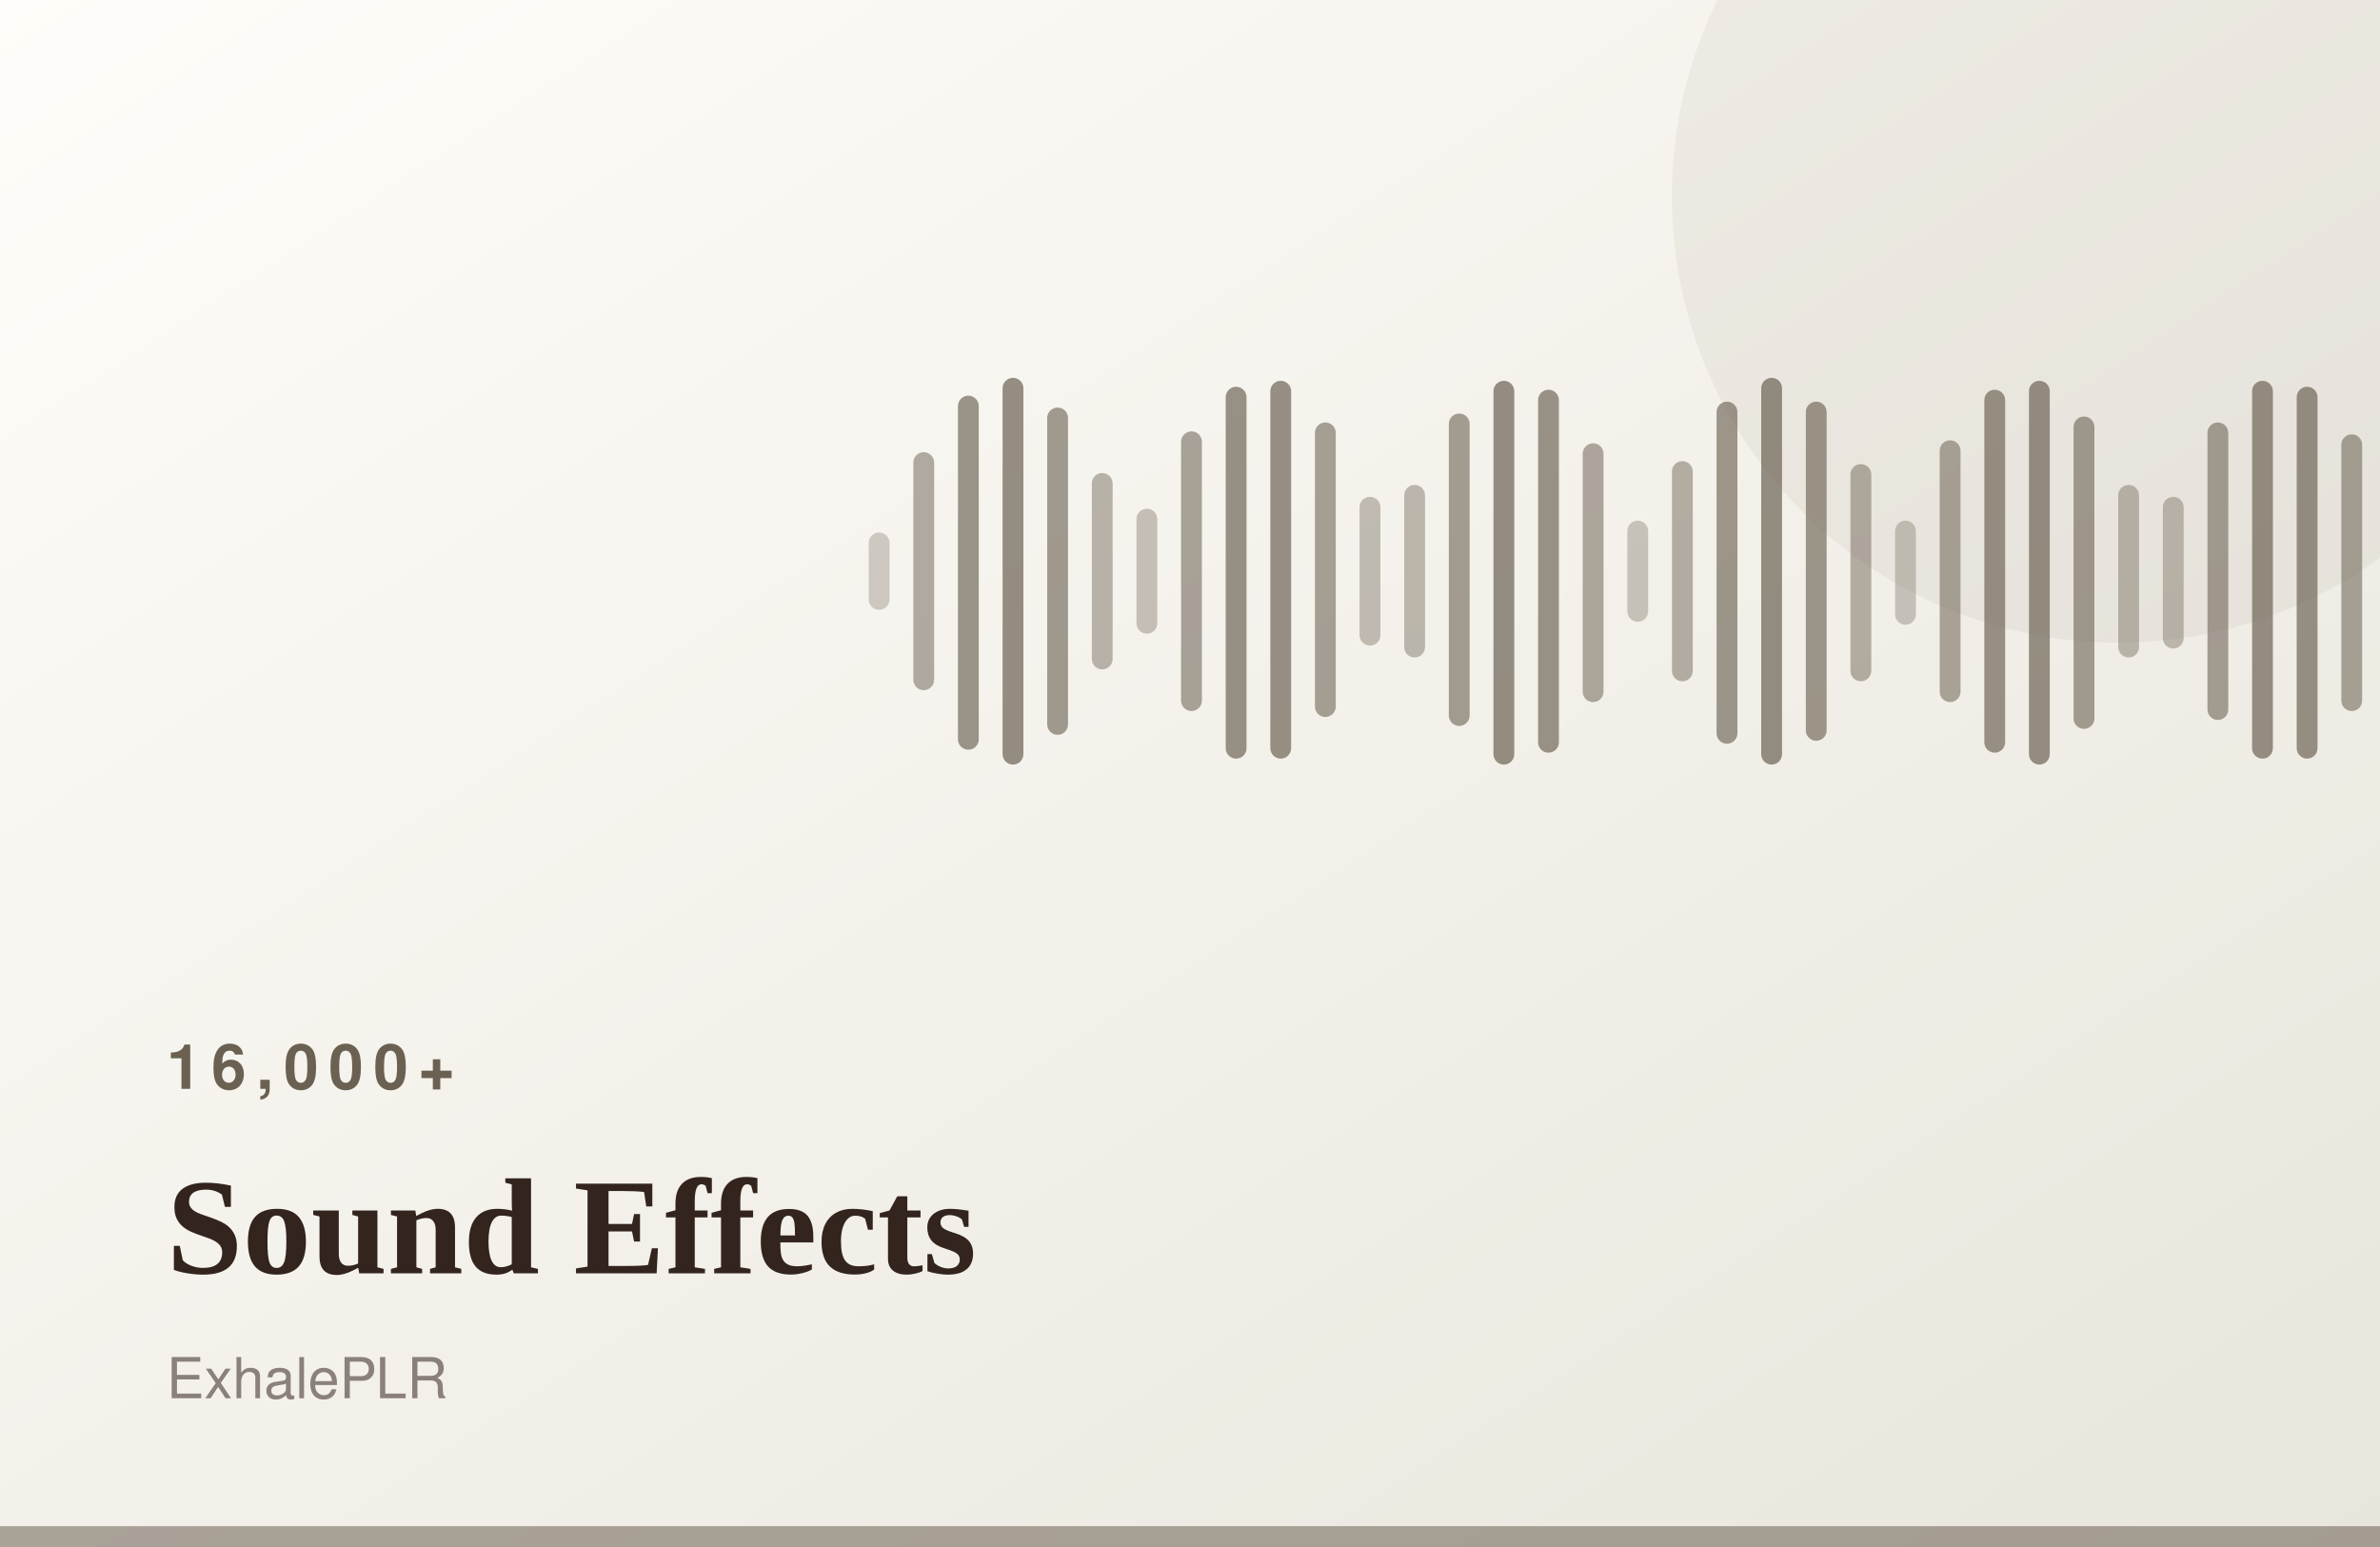
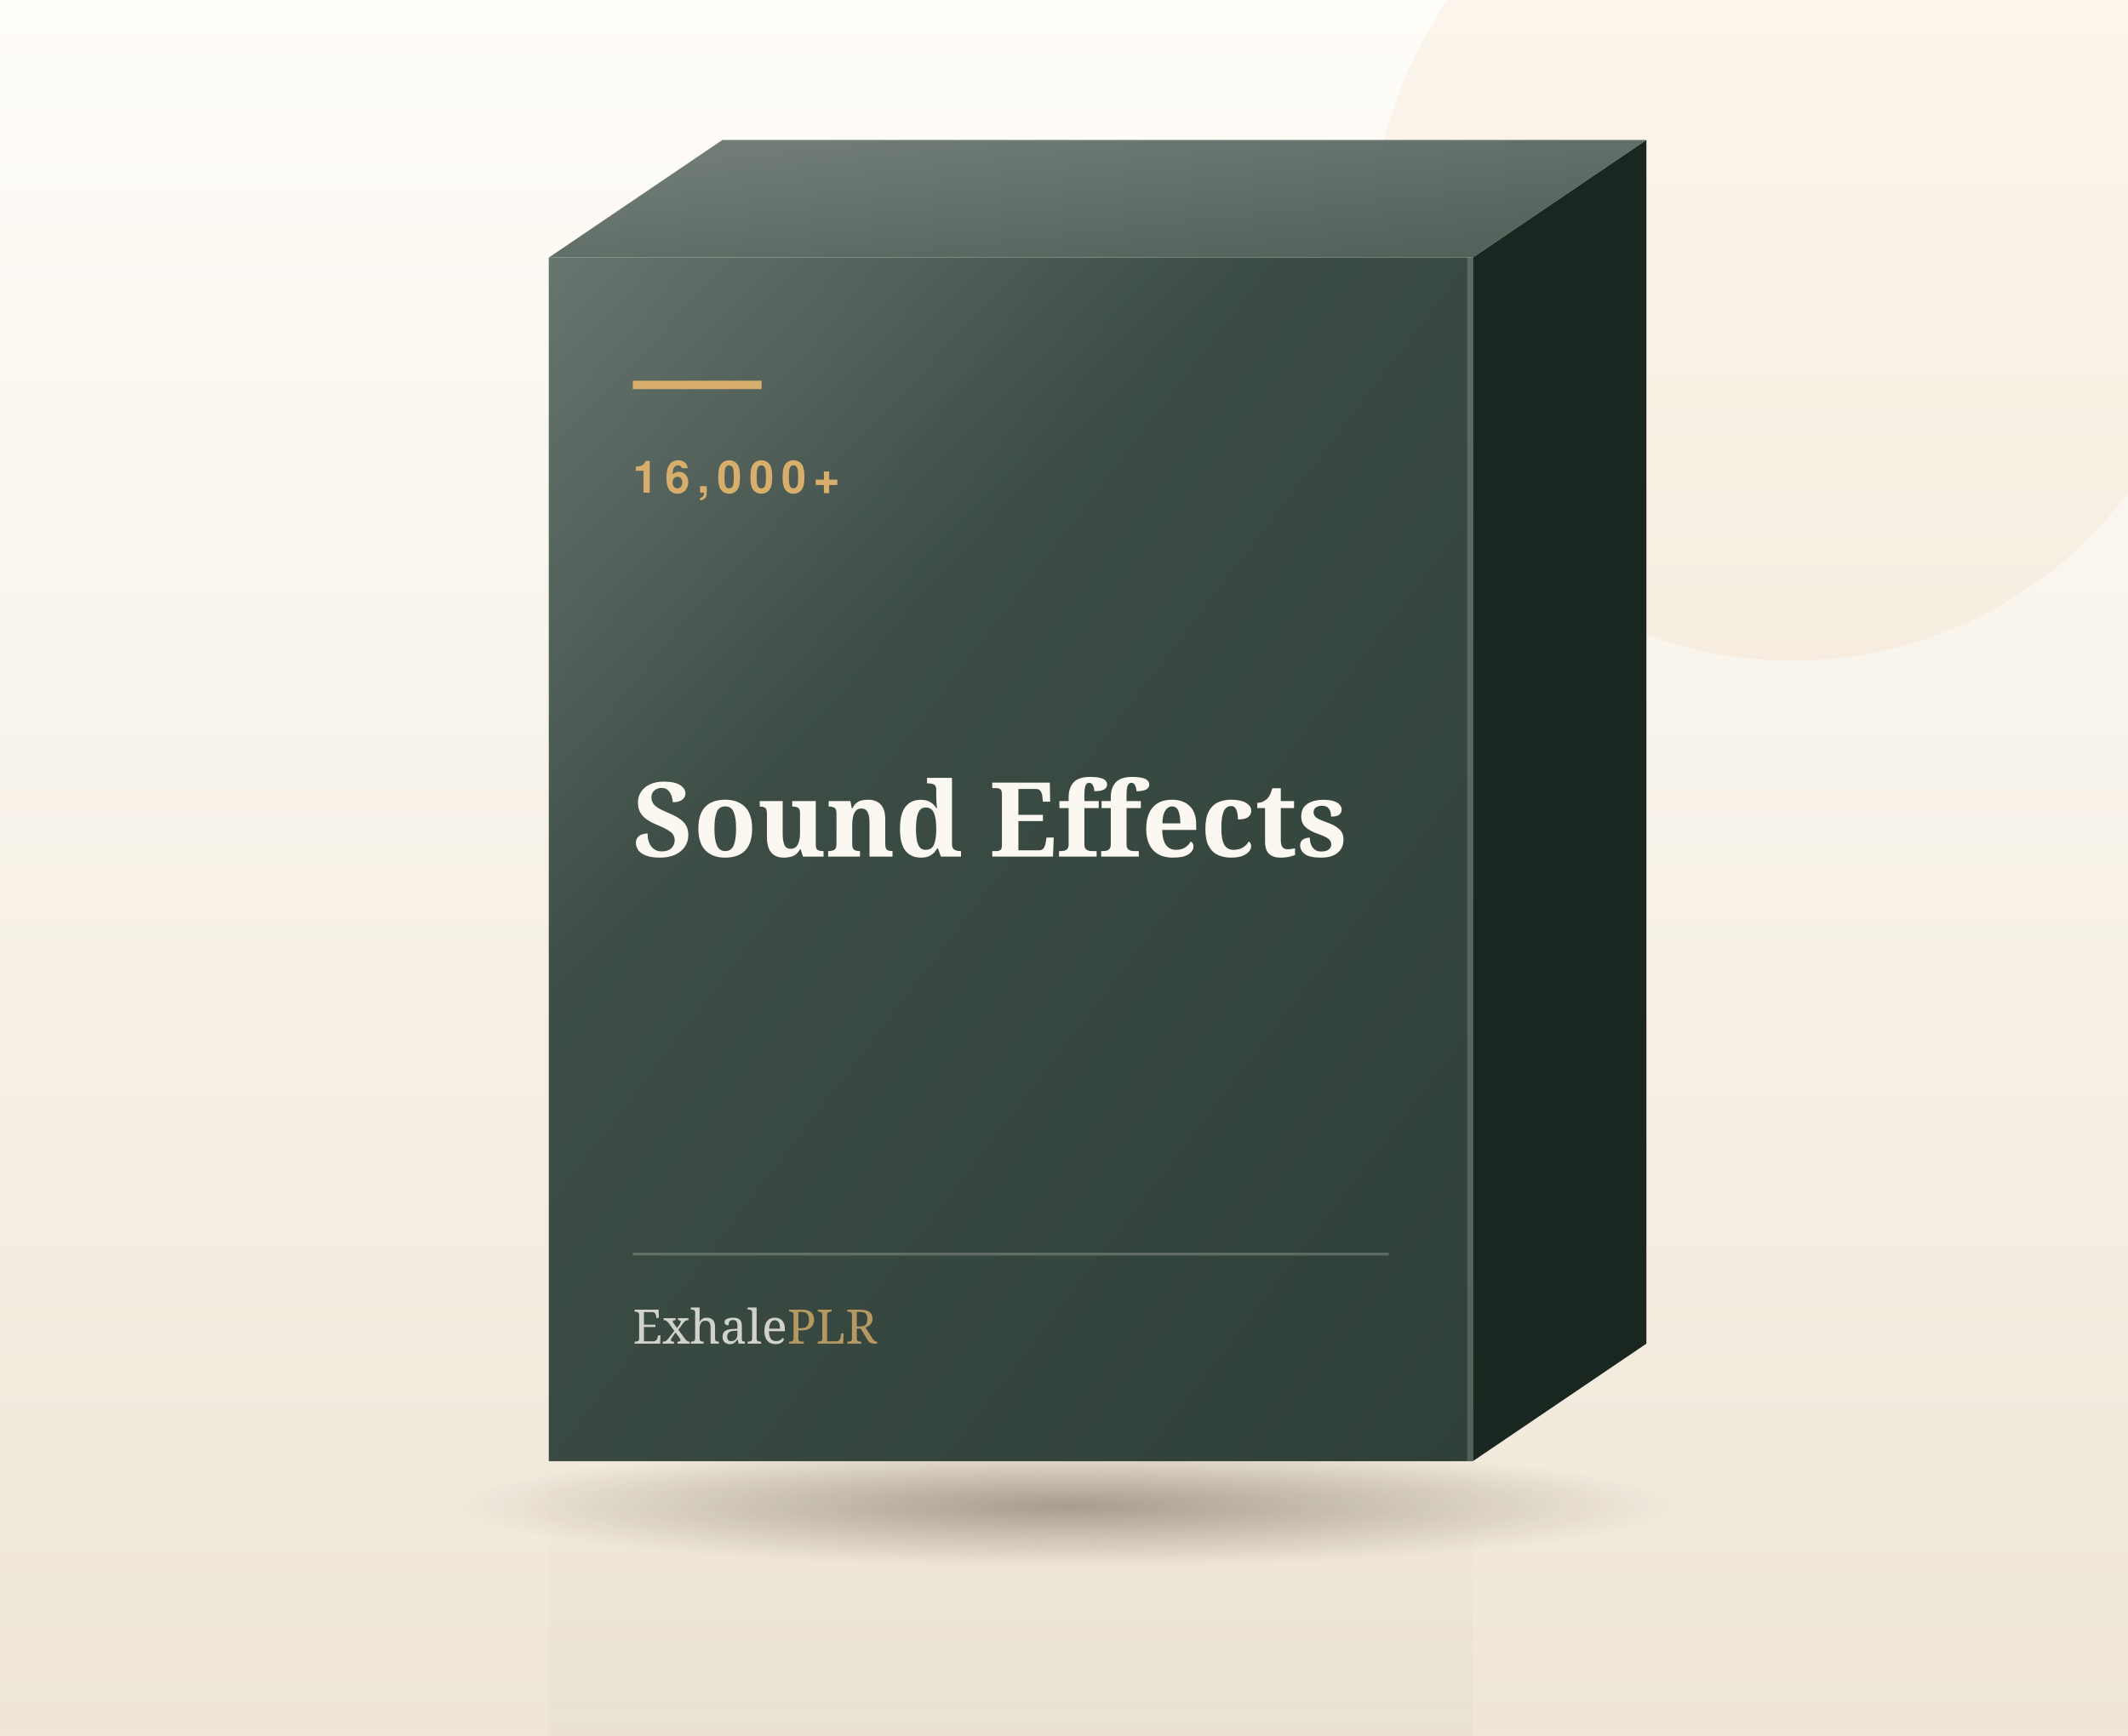
- <svg xmlns="http://www.w3.org/2000/svg" viewBox="0 0 800 520" width="800" height="520" role="img" aria-label="16,000+ Sound Effects">
+ <svg xmlns="http://www.w3.org/2000/svg" viewBox="0 0 760 620" width="760" height="620" role="img" aria-label="Sound Effects">
  <defs>
-     <linearGradient id="g" x1="0" y1="0" x2="1" y2="1">
+     <linearGradient id="bg" x1="0" y1="0" x2="0" y2="1">
      <stop offset="0" stop-color="#fffdf9" />
-       <stop offset="1" stop-color="#e8e5dc" />
+       <stop offset="1" stop-color="#efe6d7" />
    </linearGradient>
+     <linearGradient id="f" x1="0" y1="0" x2="1" y2="1">
+       <stop offset="0" stop-color="#43534b" />
+       <stop offset="1" stop-color="#2f4038" />
+     </linearGradient>
+     <linearGradient id="s" x1="0" y1="0" x2="1" y2="0">
+       <stop offset="0" stop-color="#1a2620" />
+       <stop offset="1" stop-color="#1a2620" />
+     </linearGradient>
+     <linearGradient id="t" x1="0" y1="0" x2="1" y2="1">
+       <stop offset="0" stop-color="#75807b" />
+       <stop offset="1" stop-color="#505e57" />
+     </linearGradient>
+     <linearGradient id="gloss" x1="0" y1="0" x2=".8" y2="1">
+       <stop offset="0" stop-color="#fff" stop-opacity=".20" />
+       <stop offset=".38" stop-color="#fff" stop-opacity="0" />
+     </linearGradient>
+     <linearGradient id="refl" x1="0" y1="0" x2="0" y2="1">
+       <stop offset="0" stop-color="#2f4038" stop-opacity=".26" />
+       <stop offset="1" stop-color="#2f4038" stop-opacity="0" />
+     </linearGradient>
+     <radialGradient id="sh">
+       <stop offset="0" stop-color="#3a2a1c" stop-opacity=".40" />
+       <stop offset="1" stop-color="#3a2a1c" stop-opacity="0" />
+     </radialGradient>
  </defs>
-   <rect width="800" height="520" fill="url(#g)" />
-   <circle cx="712" cy="66" r="150" fill="#6b6152" opacity=".07" />
-   <rect x="292" y="179" width="7" height="26" rx="3.5" fill="#6b6152" opacity="0.30" />
-   <rect x="307" y="152" width="7" height="80" rx="3.5" fill="#6b6152" opacity="0.51" />
-   <rect x="322" y="133" width="7" height="119" rx="3.5" fill="#6b6152" opacity="0.66" />
-   <rect x="337" y="127" width="7" height="130" rx="3.5" fill="#6b6152" opacity="0.70" />
-   <rect x="352" y="137" width="7" height="110" rx="3.5" fill="#6b6152" opacity="0.62" />
-   <rect x="367" y="159" width="7" height="66" rx="3.5" fill="#6b6152" opacity="0.45" />
-   <rect x="382" y="171" width="7" height="42" rx="3.5" fill="#6b6152" opacity="0.36" />
-   <rect x="397" y="145" width="7" height="94" rx="3.5" fill="#6b6152" opacity="0.56" />
-   <rect x="412" y="130" width="7" height="125" rx="3.5" fill="#6b6152" opacity="0.68" />
-   <rect x="427" y="128" width="7" height="127" rx="3.5" fill="#6b6152" opacity="0.69" />
-   <rect x="442" y="142" width="7" height="99" rx="3.5" fill="#6b6152" opacity="0.58" />
-   <rect x="457" y="167" width="7" height="50" rx="3.5" fill="#6b6152" opacity="0.39" />
-   <rect x="472" y="163" width="7" height="58" rx="3.5" fill="#6b6152" opacity="0.42" />
-   <rect x="487" y="139" width="7" height="105" rx="3.5" fill="#6b6152" opacity="0.60" />
-   <rect x="502" y="128" width="7" height="129" rx="3.5" fill="#6b6152" opacity="0.70" />
-   <rect x="517" y="131" width="7" height="122" rx="3.5" fill="#6b6152" opacity="0.67" />
-   <rect x="532" y="149" width="7" height="87" rx="3.5" fill="#6b6152" opacity="0.53" />
-   <rect x="547" y="175" width="7" height="34" rx="3.5" fill="#6b6152" opacity="0.33" />
-   <rect x="562" y="155" width="7" height="74" rx="3.5" fill="#6b6152" opacity="0.48" />
-   <rect x="577" y="135" width="7" height="115" rx="3.5" fill="#6b6152" opacity="0.64" />
-   <rect x="592" y="127" width="7" height="130" rx="3.5" fill="#6b6152" opacity="0.70" />
-   <rect x="607" y="135" width="7" height="114" rx="3.5" fill="#6b6152" opacity="0.64" />
-   <rect x="622" y="156" width="7" height="73" rx="3.5" fill="#6b6152" opacity="0.48" />
-   <rect x="637" y="175" width="7" height="35" rx="3.5" fill="#6b6152" opacity="0.33" />
-   <rect x="652" y="148" width="7" height="88" rx="3.5" fill="#6b6152" opacity="0.54" />
-   <rect x="667" y="131" width="7" height="122" rx="3.5" fill="#6b6152" opacity="0.67" />
-   <rect x="682" y="128" width="7" height="129" rx="3.5" fill="#6b6152" opacity="0.69" />
-   <rect x="697" y="140" width="7" height="105" rx="3.5" fill="#6b6152" opacity="0.60" />
-   <rect x="712" y="163" width="7" height="58" rx="3.5" fill="#6b6152" opacity="0.42" />
-   <rect x="727" y="167" width="7" height="51" rx="3.5" fill="#6b6152" opacity="0.40" />
-   <rect x="742" y="142" width="7" height="100" rx="3.5" fill="#6b6152" opacity="0.58" />
-   <rect x="757" y="128" width="7" height="127" rx="3.5" fill="#6b6152" opacity="0.69" />
-   <rect x="772" y="130" width="7" height="125" rx="3.5" fill="#6b6152" opacity="0.68" />
-   <rect x="787" y="146" width="7" height="93" rx="3.5" fill="#6b6152" opacity="0.56" />
-   <text x="56" y="366" font-size="21" fill="#6b6152" letter-spacing="3.4" font-family="Helvetica,Arial,sans-serif" font-weight="700">16,000+</text>
-   <text x="56" y="428" font-size="46" fill="#33241e" font-family="Georgia,'Times New Roman',serif" font-weight="700">Sound Effects</text>
-   <text x="56" y="470" font-size="19" fill="#33241e" opacity=".55" font-family="Helvetica,Arial,sans-serif">ExhalePLR</text>
-   <rect x="0" y="513" width="800" height="7" fill="#6b6152" opacity=".55" />
+   <rect width="760" height="620" fill="url(#bg)" />
+   <circle cx="640" cy="86" r="150" fill="#d8ae6c" opacity=".10" />
+   <g transform="translate(0,1044) scale(1,-1)" opacity=".5">
+     <rect x="196" y="92" width="330" height="430" fill="url(#refl)" />
+   </g>
+   <ellipse cx="381.0" cy="538" rx="218" ry="22" fill="url(#sh)" />
+   <path d="M196 92 L258 50 L588 50 L526 92 Z" fill="url(#t)" />
+   <path d="M526 92 L588 50 L588 480 L526 522 Z" fill="url(#s)" />
+   <rect x="196" y="92" width="330" height="430" fill="url(#f)" />
+   <rect x="196" y="92" width="330" height="430" fill="url(#gloss)" />
+   <rect x="524" y="92" width="2" height="430" fill="#fff" opacity=".18" />
+   <rect x="226" y="136" width="46" height="3" fill="#d8ae6c" />
+   <text x="226" y="176" font-size="16" fill="#d8ae6c" font-family="Helvetica,Arial,sans-serif" font-weight="700" letter-spacing="2.6">16,000+</text>
+   <text x="226" y="306" font-size="37" fill="#fbf8f2" font-family="Georgia,serif" font-weight="700">Sound Effects</text>
+   <line x1="226" y1="448" x2="496" y2="448" stroke="#fbf8f2" stroke-opacity=".22" />
+   <text x="226" y="480" font-size="17" fill="#fbf8f2" opacity=".78" font-family="Georgia,serif">Exhale<tspan fill="#d8ae6c">PLR</tspan>
+   </text>
</svg>
